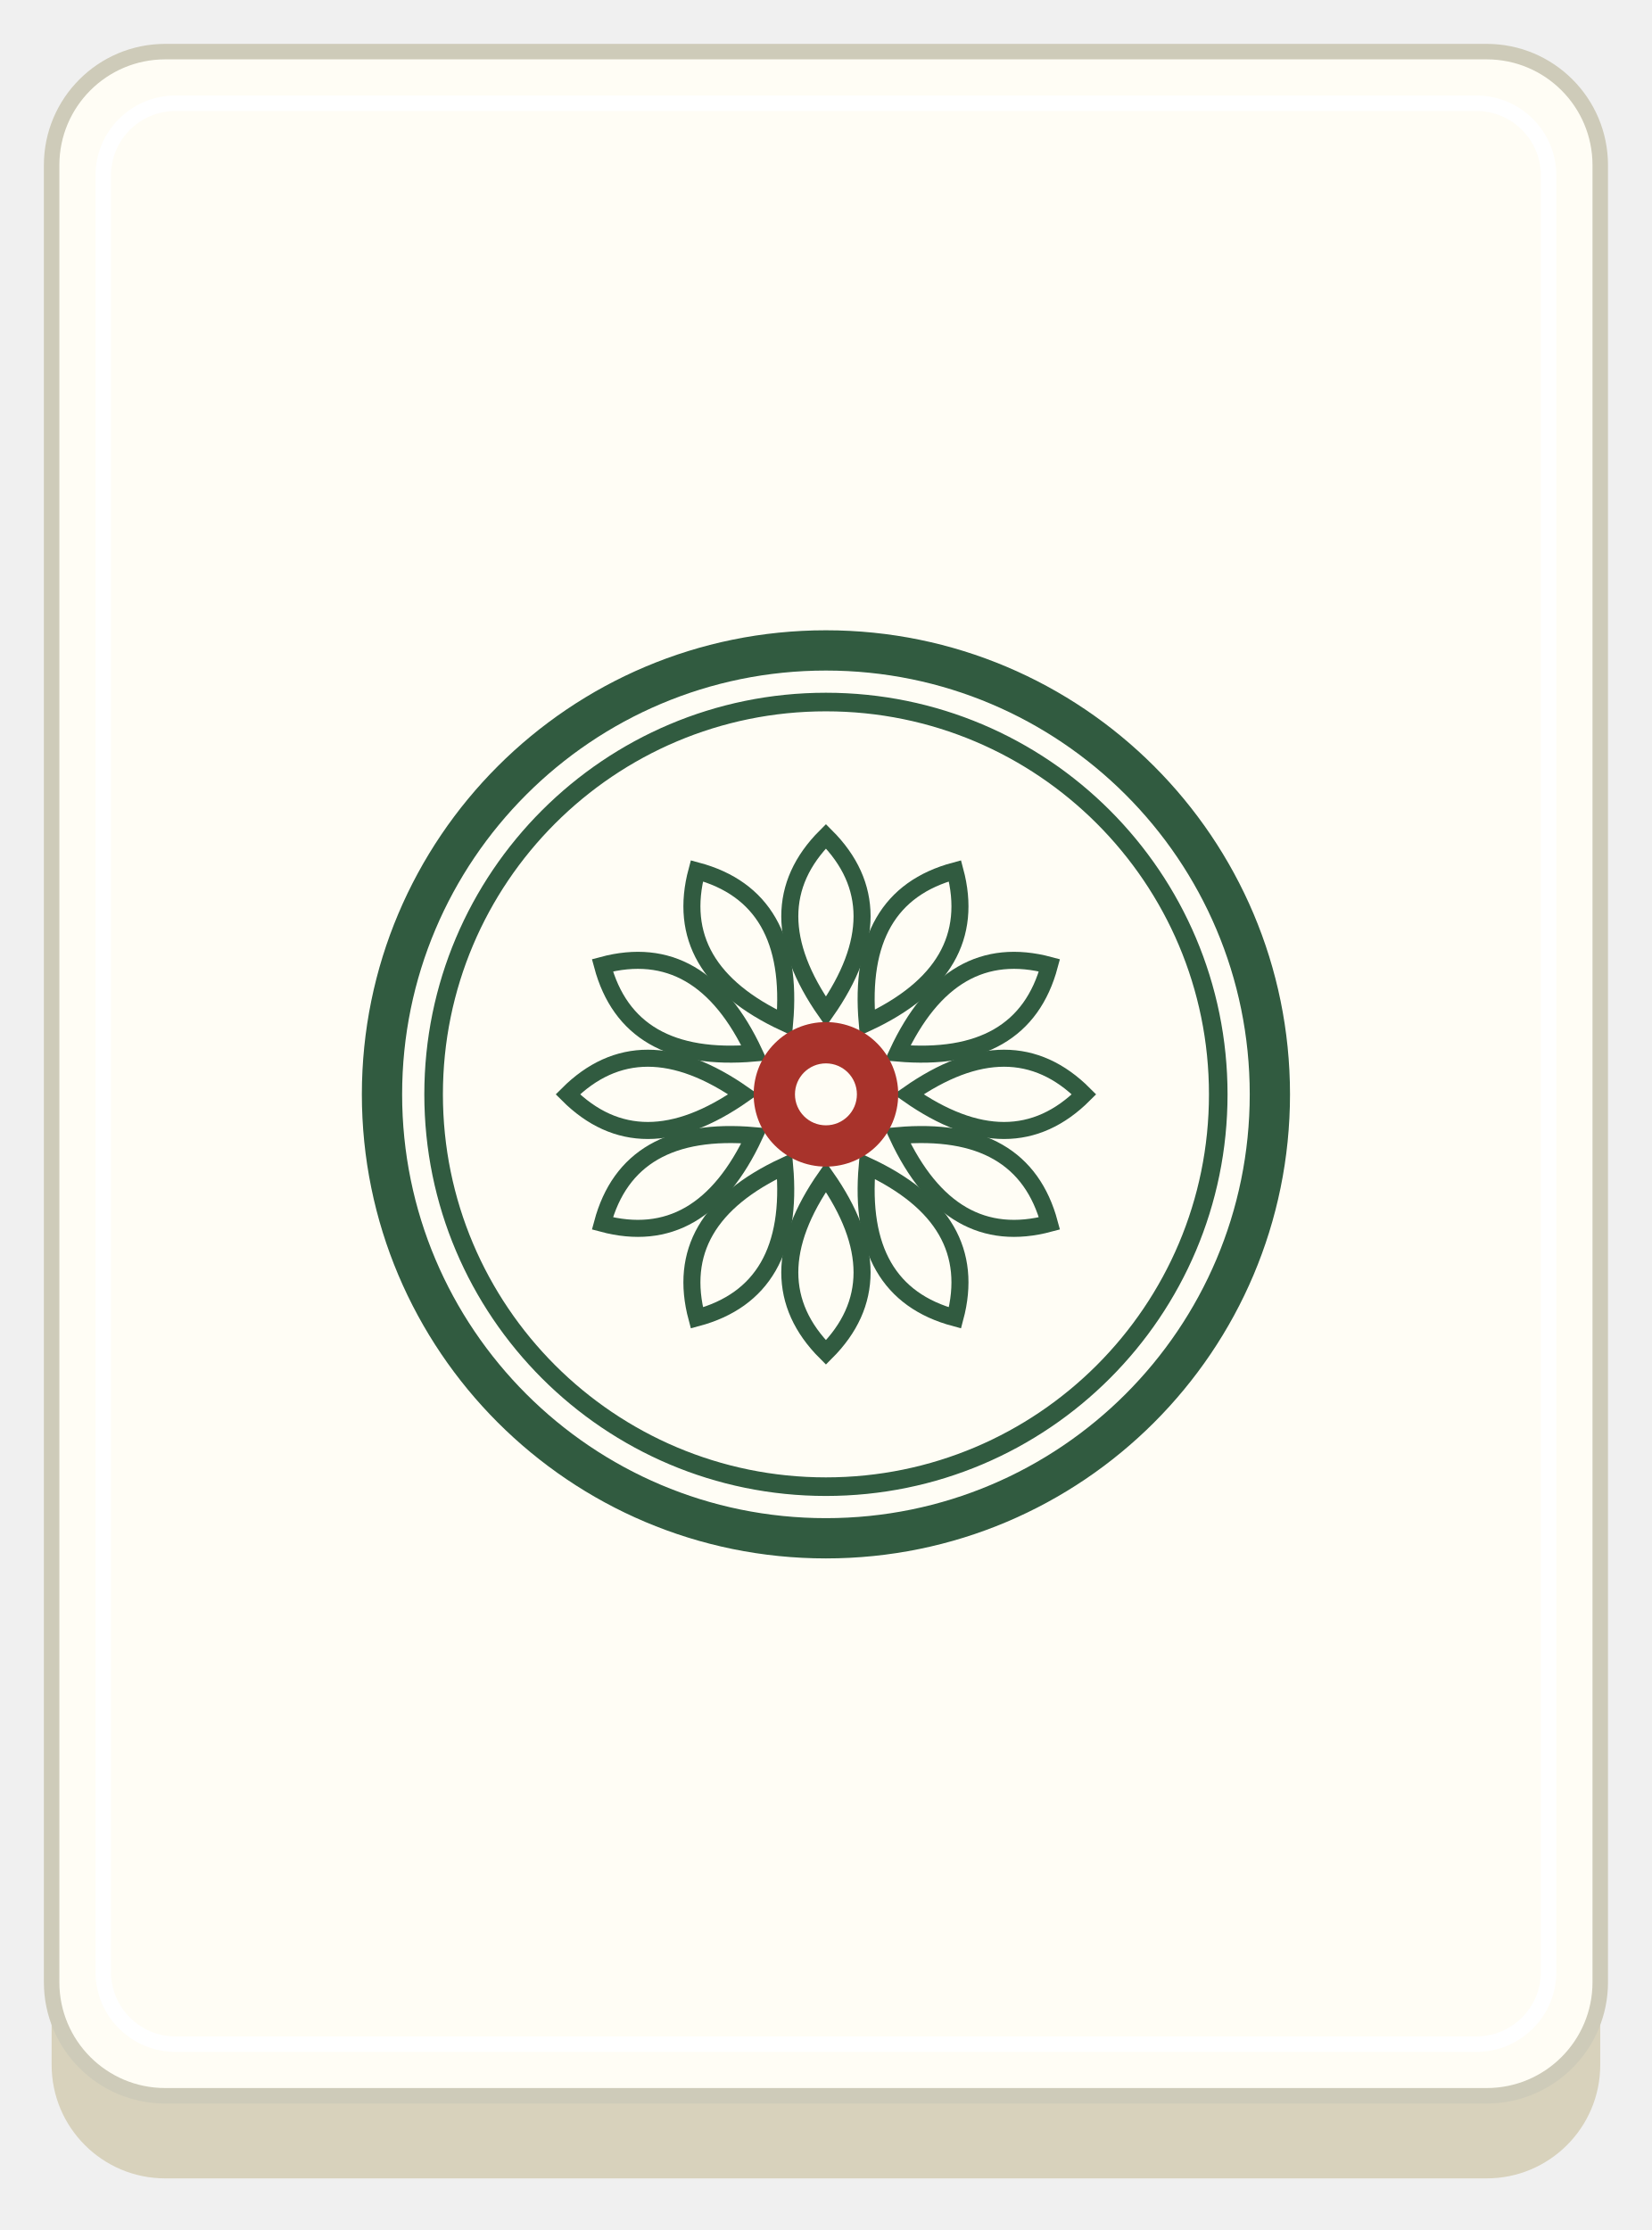
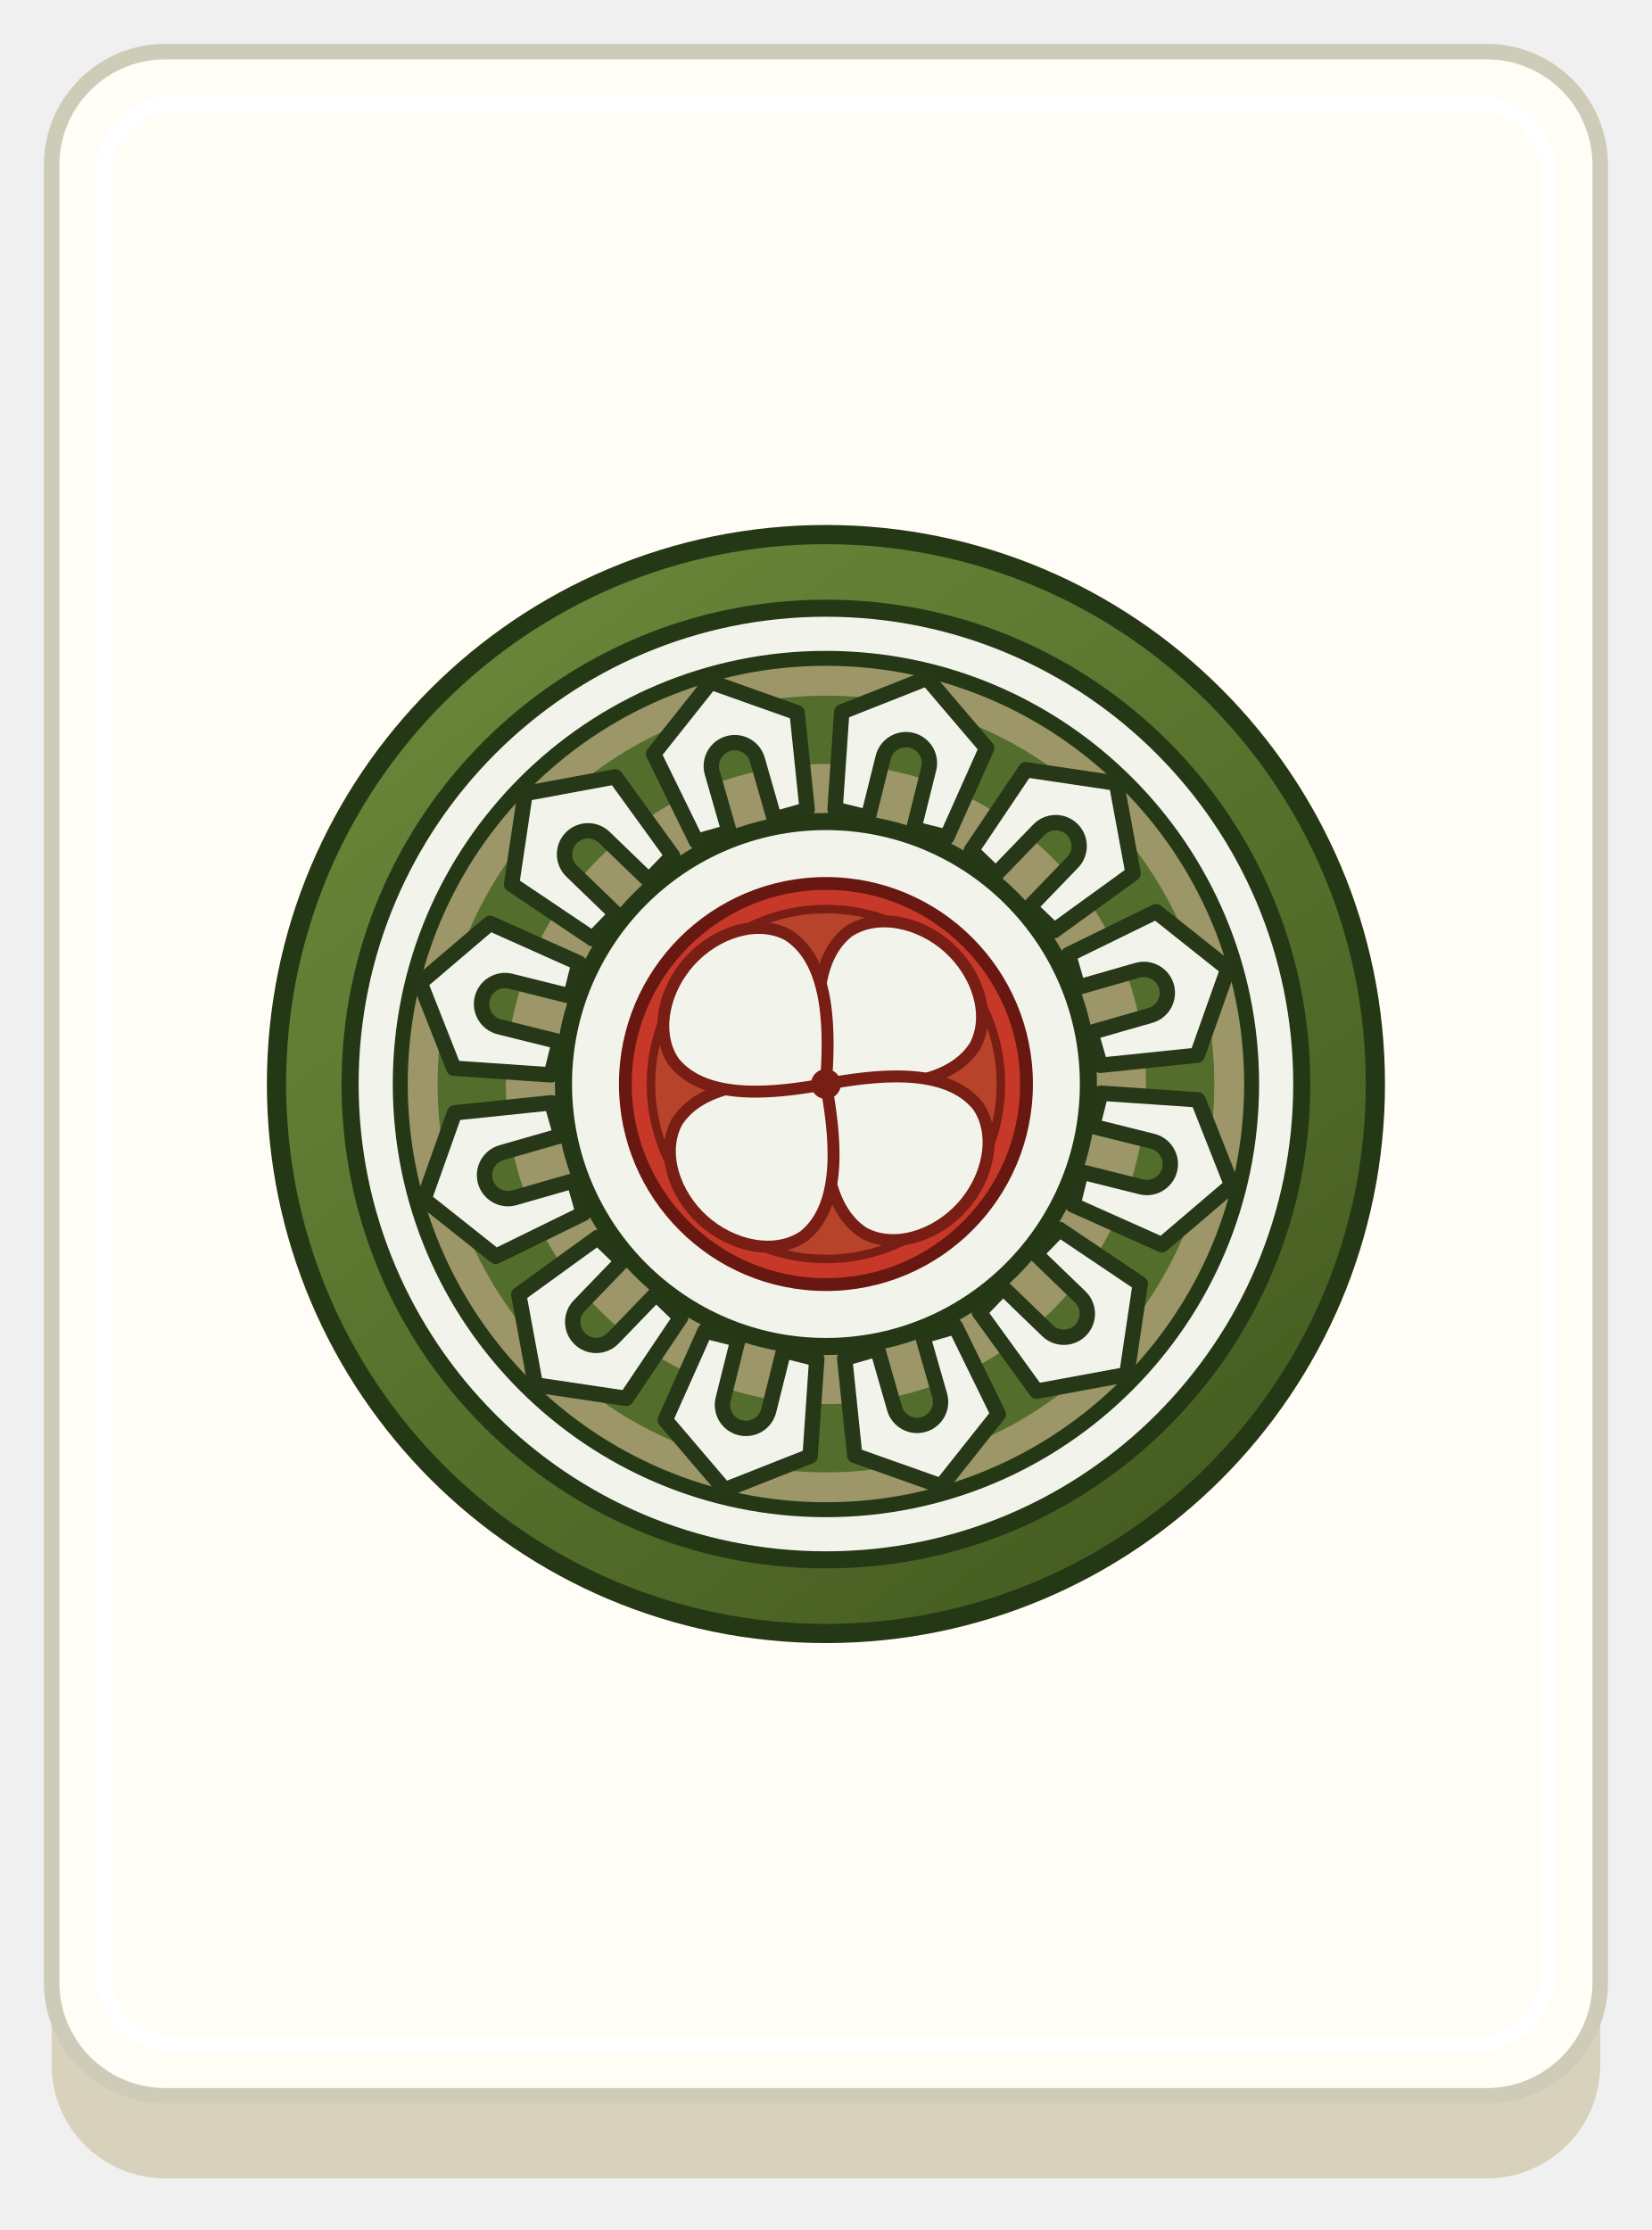
<svg xmlns="http://www.w3.org/2000/svg" viewBox="0 0 160 216" width="160" height="216" data-suit="tong" data-rank="1" role="img" aria-label="一筒">
  <rect x="5" y="13" width="150" height="198" rx="11" fill="#d8d2bc" />
  <rect x="5" y="5" width="150" height="198" rx="11" fill="#fffdf5" stroke="#cecbb9" stroke-width="1.5" />
  <rect x="10" y="10" width="140" height="188" rx="7" fill="none" stroke="#ffffff" stroke-width="1.5" />
-   <g data-pip="1" transform="translate(80 106)">
-     <circle r="43" fill="none" stroke="#315b40" stroke-width="3.9" />
-     <circle r="38" fill="none" stroke="#315b40" stroke-width="1.8" />
-     <path d="M0 -8Q-7 -18 0 -25Q7 -18 0 -8Z" transform="rotate(0)" fill="none" stroke="#315b40" stroke-width="1.65" />
-     <path d="M0 -8Q-7 -18 0 -25Q7 -18 0 -8Z" transform="rotate(30)" fill="none" stroke="#315b40" stroke-width="1.65" />
-     <path d="M0 -8Q-7 -18 0 -25Q7 -18 0 -8Z" transform="rotate(60)" fill="none" stroke="#315b40" stroke-width="1.65" />
-     <path d="M0 -8Q-7 -18 0 -25Q7 -18 0 -8Z" transform="rotate(90)" fill="none" stroke="#315b40" stroke-width="1.65" />
-     <path d="M0 -8Q-7 -18 0 -25Q7 -18 0 -8Z" transform="rotate(120)" fill="none" stroke="#315b40" stroke-width="1.65" />
-     <path d="M0 -8Q-7 -18 0 -25Q7 -18 0 -8Z" transform="rotate(150)" fill="none" stroke="#315b40" stroke-width="1.65" />
-     <path d="M0 -8Q-7 -18 0 -25Q7 -18 0 -8Z" transform="rotate(180)" fill="none" stroke="#315b40" stroke-width="1.65" />
-     <path d="M0 -8Q-7 -18 0 -25Q7 -18 0 -8Z" transform="rotate(210)" fill="none" stroke="#315b40" stroke-width="1.65" />
-     <path d="M0 -8Q-7 -18 0 -25Q7 -18 0 -8Z" transform="rotate(240)" fill="none" stroke="#315b40" stroke-width="1.65" />
-     <path d="M0 -8Q-7 -18 0 -25Q7 -18 0 -8Z" transform="rotate(270)" fill="none" stroke="#315b40" stroke-width="1.65" />
-     <path d="M0 -8Q-7 -18 0 -25Q7 -18 0 -8Z" transform="rotate(300)" fill="none" stroke="#315b40" stroke-width="1.65" />
-     <path d="M0 -8Q-7 -18 0 -25Q7 -18 0 -8Z" transform="rotate(330)" fill="none" stroke="#315b40" stroke-width="1.65" />
-     <circle r="7" fill="#a8332b" />
-     <circle r="3" fill="#fffdf5" />
+   <g data-pip="1" data-representation="lotus-one-dot" transform="translate(80 105) scale(0.4133588)">
+     <defs>
+       <linearGradient id="tongOneOlive" x1="20%" y1="10%" x2="80%" y2="90%">
+         <stop offset="0%" stop-color="#688438" />
+         <stop offset="50%" stop-color="#58722d" />
+         <stop offset="100%" stop-color="#475e22" />
+       </linearGradient>
+     </defs>
+     <circle r="131" fill="#253816" />
+     <circle r="126.5" fill="url(#tongOneOlive)" />
+     <circle r="113.5" fill="#253816" />
+     <circle r="109.5" fill="#f2f4ec" />
+     <circle r="101.5" fill="#253816" />
+     <circle r="98" fill="#9c9668" />
+     <circle r="83" fill="none" stroke="#536e2c" stroke-width="16" />
+     <g data-part="gear-petals" transform="rotate(14)">
+       <path data-part="gear-petal" d="M0 -98L17.5 -85.5L13.5 -63L5.5 -63L5.5 -77.5A5.5 5.5 0 0 0 -5.5 -77.5L-5.5 -63L-13.5 -63L-17.5 -85.5Z" transform="rotate(0)" fill="#f2f4ec" stroke="#263818" stroke-width="3.6" stroke-linejoin="round" />
+       <path data-part="gear-petal" d="M0 -98L17.5 -85.5L13.5 -63L5.5 -63L5.5 -77.5A5.5 5.5 0 0 0 -5.5 -77.5L-5.5 -63L-13.5 -63L-17.5 -85.5Z" transform="rotate(30)" fill="#f2f4ec" stroke="#263818" stroke-width="3.6" stroke-linejoin="round" />
+       <path data-part="gear-petal" d="M0 -98L17.5 -85.5L13.5 -63L5.5 -63L5.5 -77.5A5.5 5.5 0 0 0 -5.5 -77.5L-5.5 -63L-13.5 -63L-17.5 -85.5Z" transform="rotate(60)" fill="#f2f4ec" stroke="#263818" stroke-width="3.6" stroke-linejoin="round" />
+       <path data-part="gear-petal" d="M0 -98L17.5 -85.5L13.5 -63L5.5 -63L5.5 -77.5A5.5 5.5 0 0 0 -5.5 -77.5L-5.5 -63L-13.5 -63L-17.5 -85.5Z" transform="rotate(90)" fill="#f2f4ec" stroke="#263818" stroke-width="3.6" stroke-linejoin="round" />
+       <path data-part="gear-petal" d="M0 -98L17.5 -85.5L13.5 -63L5.5 -63L5.5 -77.5A5.5 5.5 0 0 0 -5.5 -77.5L-5.5 -63L-13.5 -63L-17.5 -85.5Z" transform="rotate(120)" fill="#f2f4ec" stroke="#263818" stroke-width="3.6" stroke-linejoin="round" />
+       <path data-part="gear-petal" d="M0 -98L17.5 -85.5L13.5 -63L5.5 -63L5.5 -77.5A5.5 5.5 0 0 0 -5.5 -77.5L-5.5 -63L-13.5 -63L-17.5 -85.5Z" transform="rotate(150)" fill="#f2f4ec" stroke="#263818" stroke-width="3.6" stroke-linejoin="round" />
+       <path data-part="gear-petal" d="M0 -98L17.5 -85.5L13.5 -63L5.5 -63L5.5 -77.5A5.5 5.5 0 0 0 -5.5 -77.5L-5.5 -63L-13.5 -63L-17.5 -85.5Z" transform="rotate(180)" fill="#f2f4ec" stroke="#263818" stroke-width="3.6" stroke-linejoin="round" />
+       <path data-part="gear-petal" d="M0 -98L17.5 -85.5L13.5 -63L5.5 -63L5.5 -77.5A5.5 5.5 0 0 0 -5.5 -77.5L-5.5 -63L-13.5 -63L-17.5 -85.5Z" transform="rotate(210)" fill="#f2f4ec" stroke="#263818" stroke-width="3.6" stroke-linejoin="round" />
+       <path data-part="gear-petal" d="M0 -98L17.5 -85.5L13.5 -63L5.5 -63L5.5 -77.5A5.5 5.5 0 0 0 -5.5 -77.5L-5.5 -63L-13.5 -63L-17.5 -85.5Z" transform="rotate(240)" fill="#f2f4ec" stroke="#263818" stroke-width="3.6" stroke-linejoin="round" />
+       <path data-part="gear-petal" d="M0 -98L17.5 -85.5L13.5 -63L5.5 -63L5.5 -77.5A5.5 5.5 0 0 0 -5.5 -77.5L-5.5 -63L-13.5 -63L-17.5 -85.5Z" transform="rotate(270)" fill="#f2f4ec" stroke="#263818" stroke-width="3.6" stroke-linejoin="round" />
+       <path data-part="gear-petal" d="M0 -98L17.5 -85.5L13.5 -63L5.5 -63L5.5 -77.5A5.5 5.5 0 0 0 -5.5 -77.5L-5.5 -63L-13.5 -63L-17.5 -85.5Z" transform="rotate(300)" fill="#f2f4ec" stroke="#263818" stroke-width="3.6" stroke-linejoin="round" />
+       <path data-part="gear-petal" d="M0 -98L17.5 -85.5L13.5 -63L5.5 -63L5.5 -77.5A5.5 5.5 0 0 0 -5.5 -77.5L-5.5 -63L-13.5 -63L-17.5 -85.5Z" transform="rotate(330)" fill="#f2f4ec" stroke="#263818" stroke-width="3.6" stroke-linejoin="round" />
+     </g>
+     <circle r="63.5" fill="#253816" />
+     <circle r="59.5" fill="#f2f4ec" />
+     <circle r="48.5" fill="#681810" />
+     <circle r="45.5" fill="#c83828" />
+     <circle r="41" fill="#b8432b" stroke="#781e14" stroke-width="2" />
+     <g data-part="center-flower" transform="rotate(42)">
+       <path data-part="center-petal" d="M0 0C-9 -7 -22 -18 -20 -30C-18 -38 -9 -43 0 -43C9 -43 18 -38 20 -30C22 -18 9 -7 0 0Z" transform="rotate(0)" fill="#f2f4ec" stroke="#781e14" stroke-width="2.8" stroke-linejoin="round" />
+       <path data-part="center-petal" d="M0 0C-9 -7 -22 -18 -20 -30C-18 -38 -9 -43 0 -43C9 -43 18 -38 20 -30C22 -18 9 -7 0 0Z" transform="rotate(90)" fill="#f2f4ec" stroke="#781e14" stroke-width="2.8" stroke-linejoin="round" />
+       <path data-part="center-petal" d="M0 0C-9 -7 -22 -18 -20 -30C-18 -38 -9 -43 0 -43C9 -43 18 -38 20 -30C22 -18 9 -7 0 0Z" transform="rotate(180)" fill="#f2f4ec" stroke="#781e14" stroke-width="2.8" stroke-linejoin="round" />
+       <path data-part="center-petal" d="M0 0C-9 -7 -22 -18 -20 -30C-18 -38 -9 -43 0 -43C9 -43 18 -38 20 -30C22 -18 9 -7 0 0Z" transform="rotate(270)" fill="#f2f4ec" stroke="#781e14" stroke-width="2.8" stroke-linejoin="round" />
+     </g>
+     <circle r="3.5" fill="#781e14" />
  </g>
</svg>
